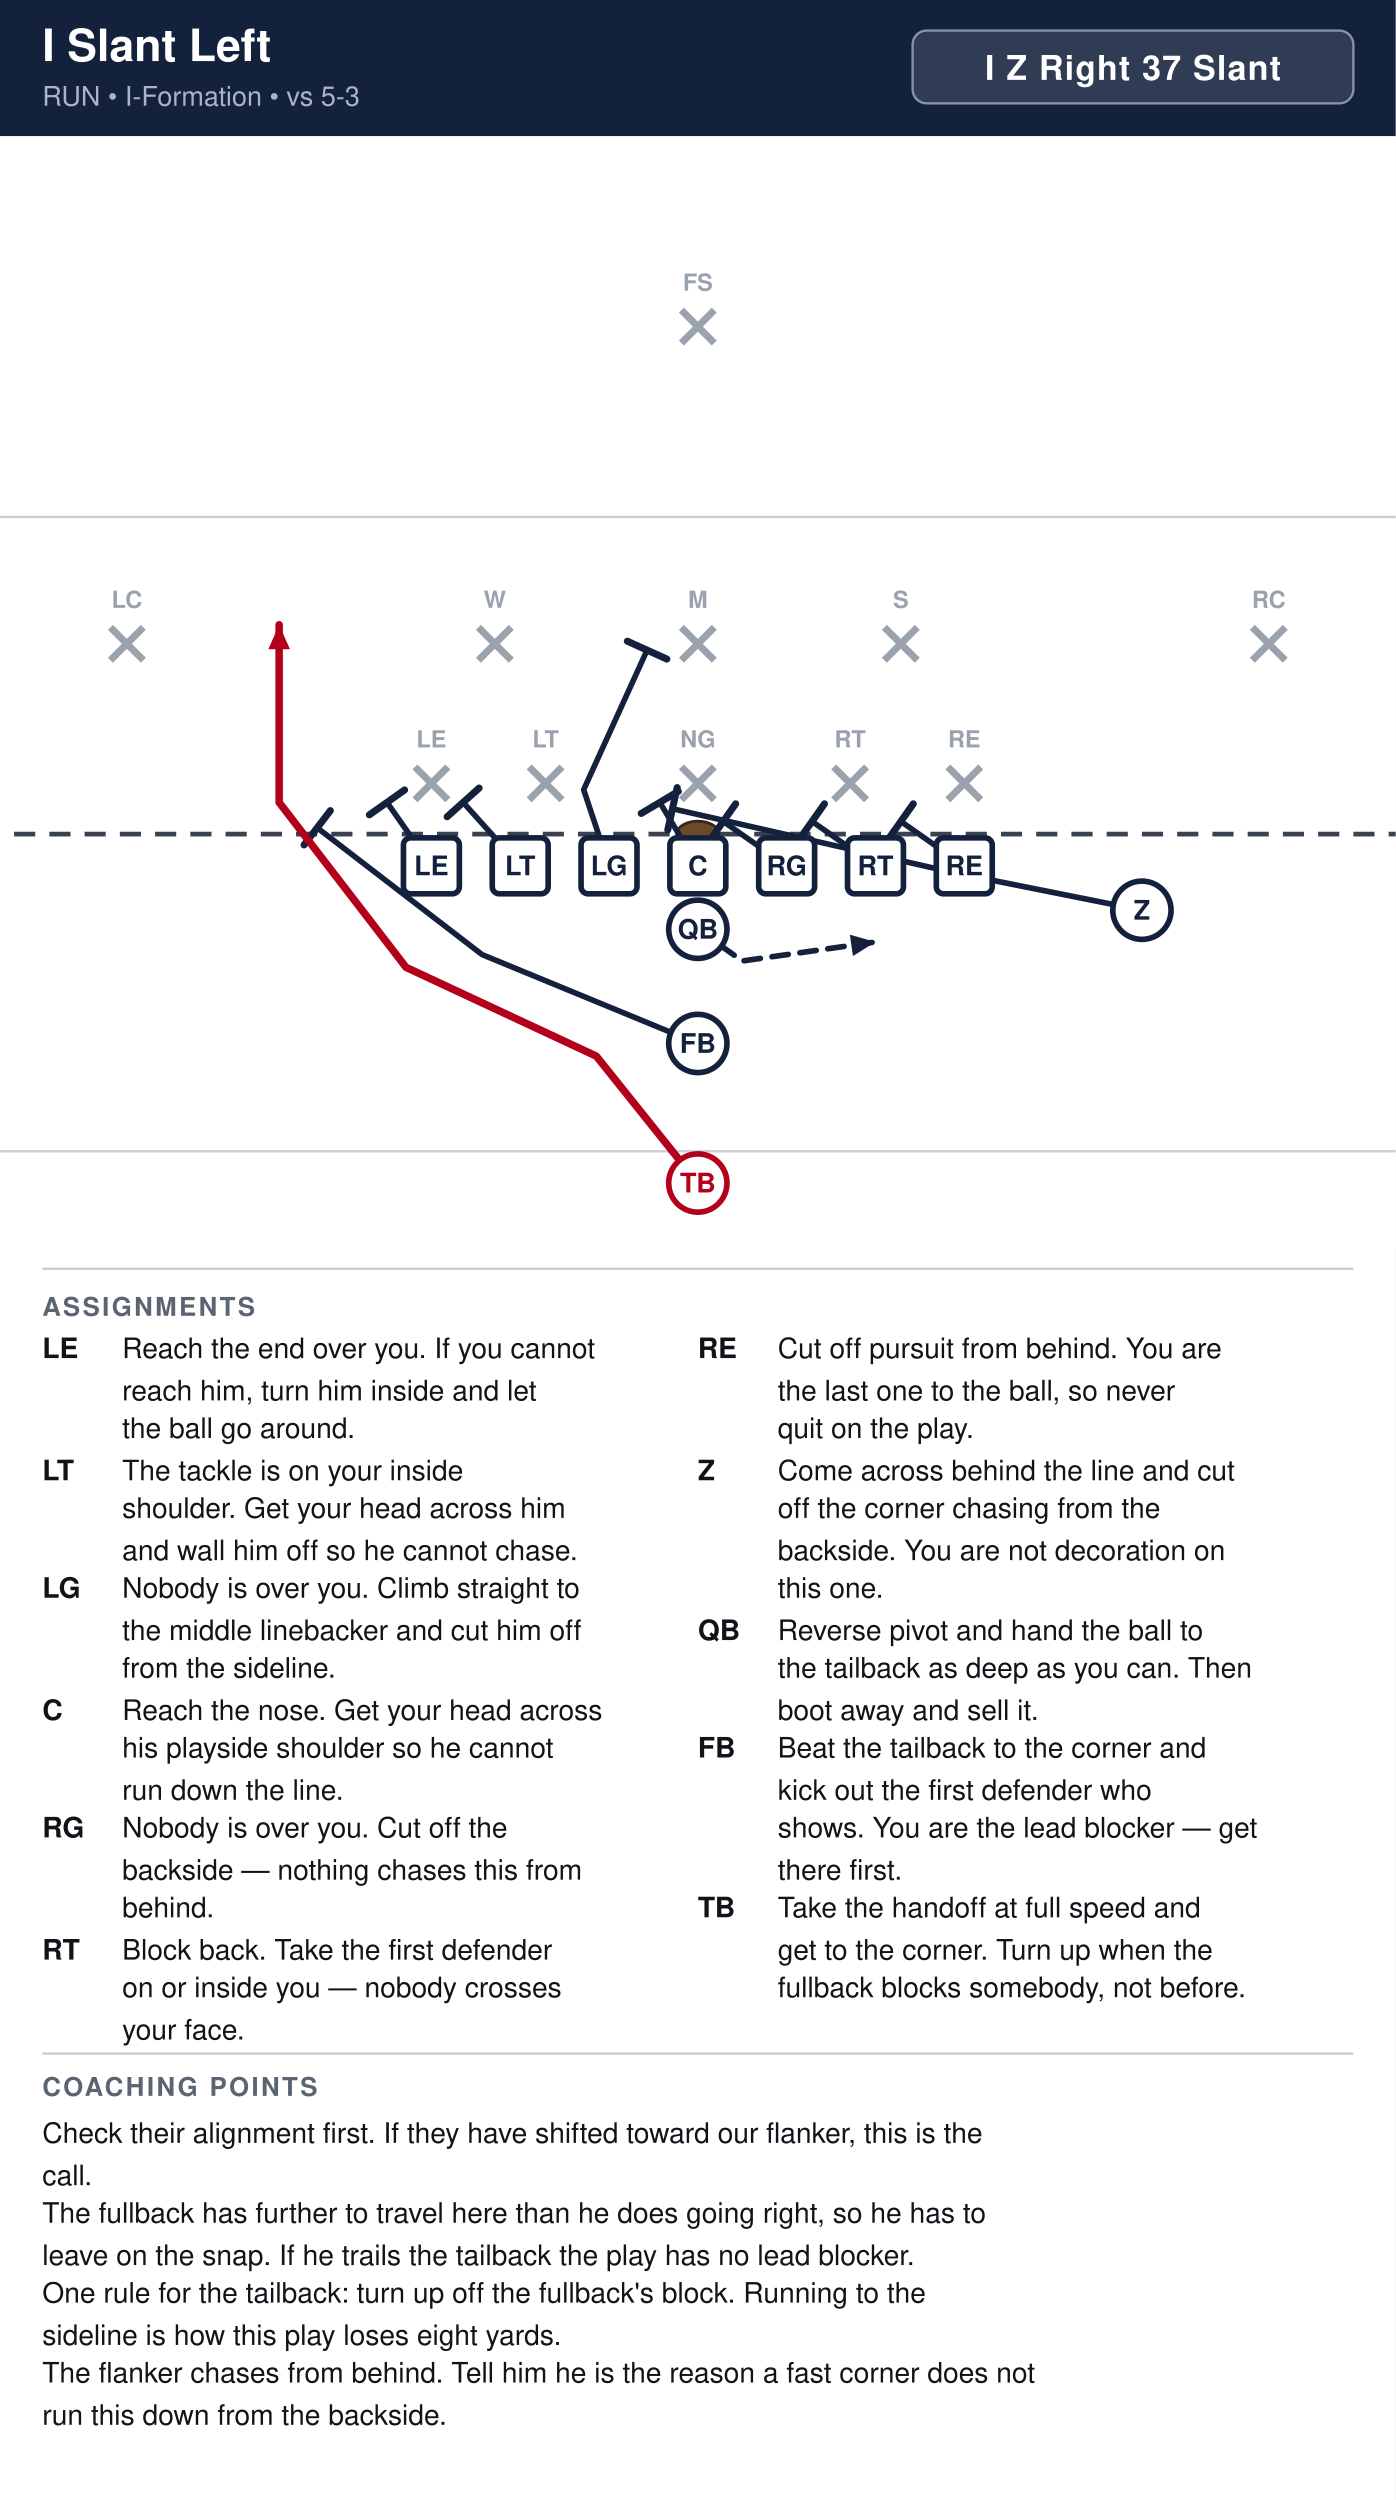
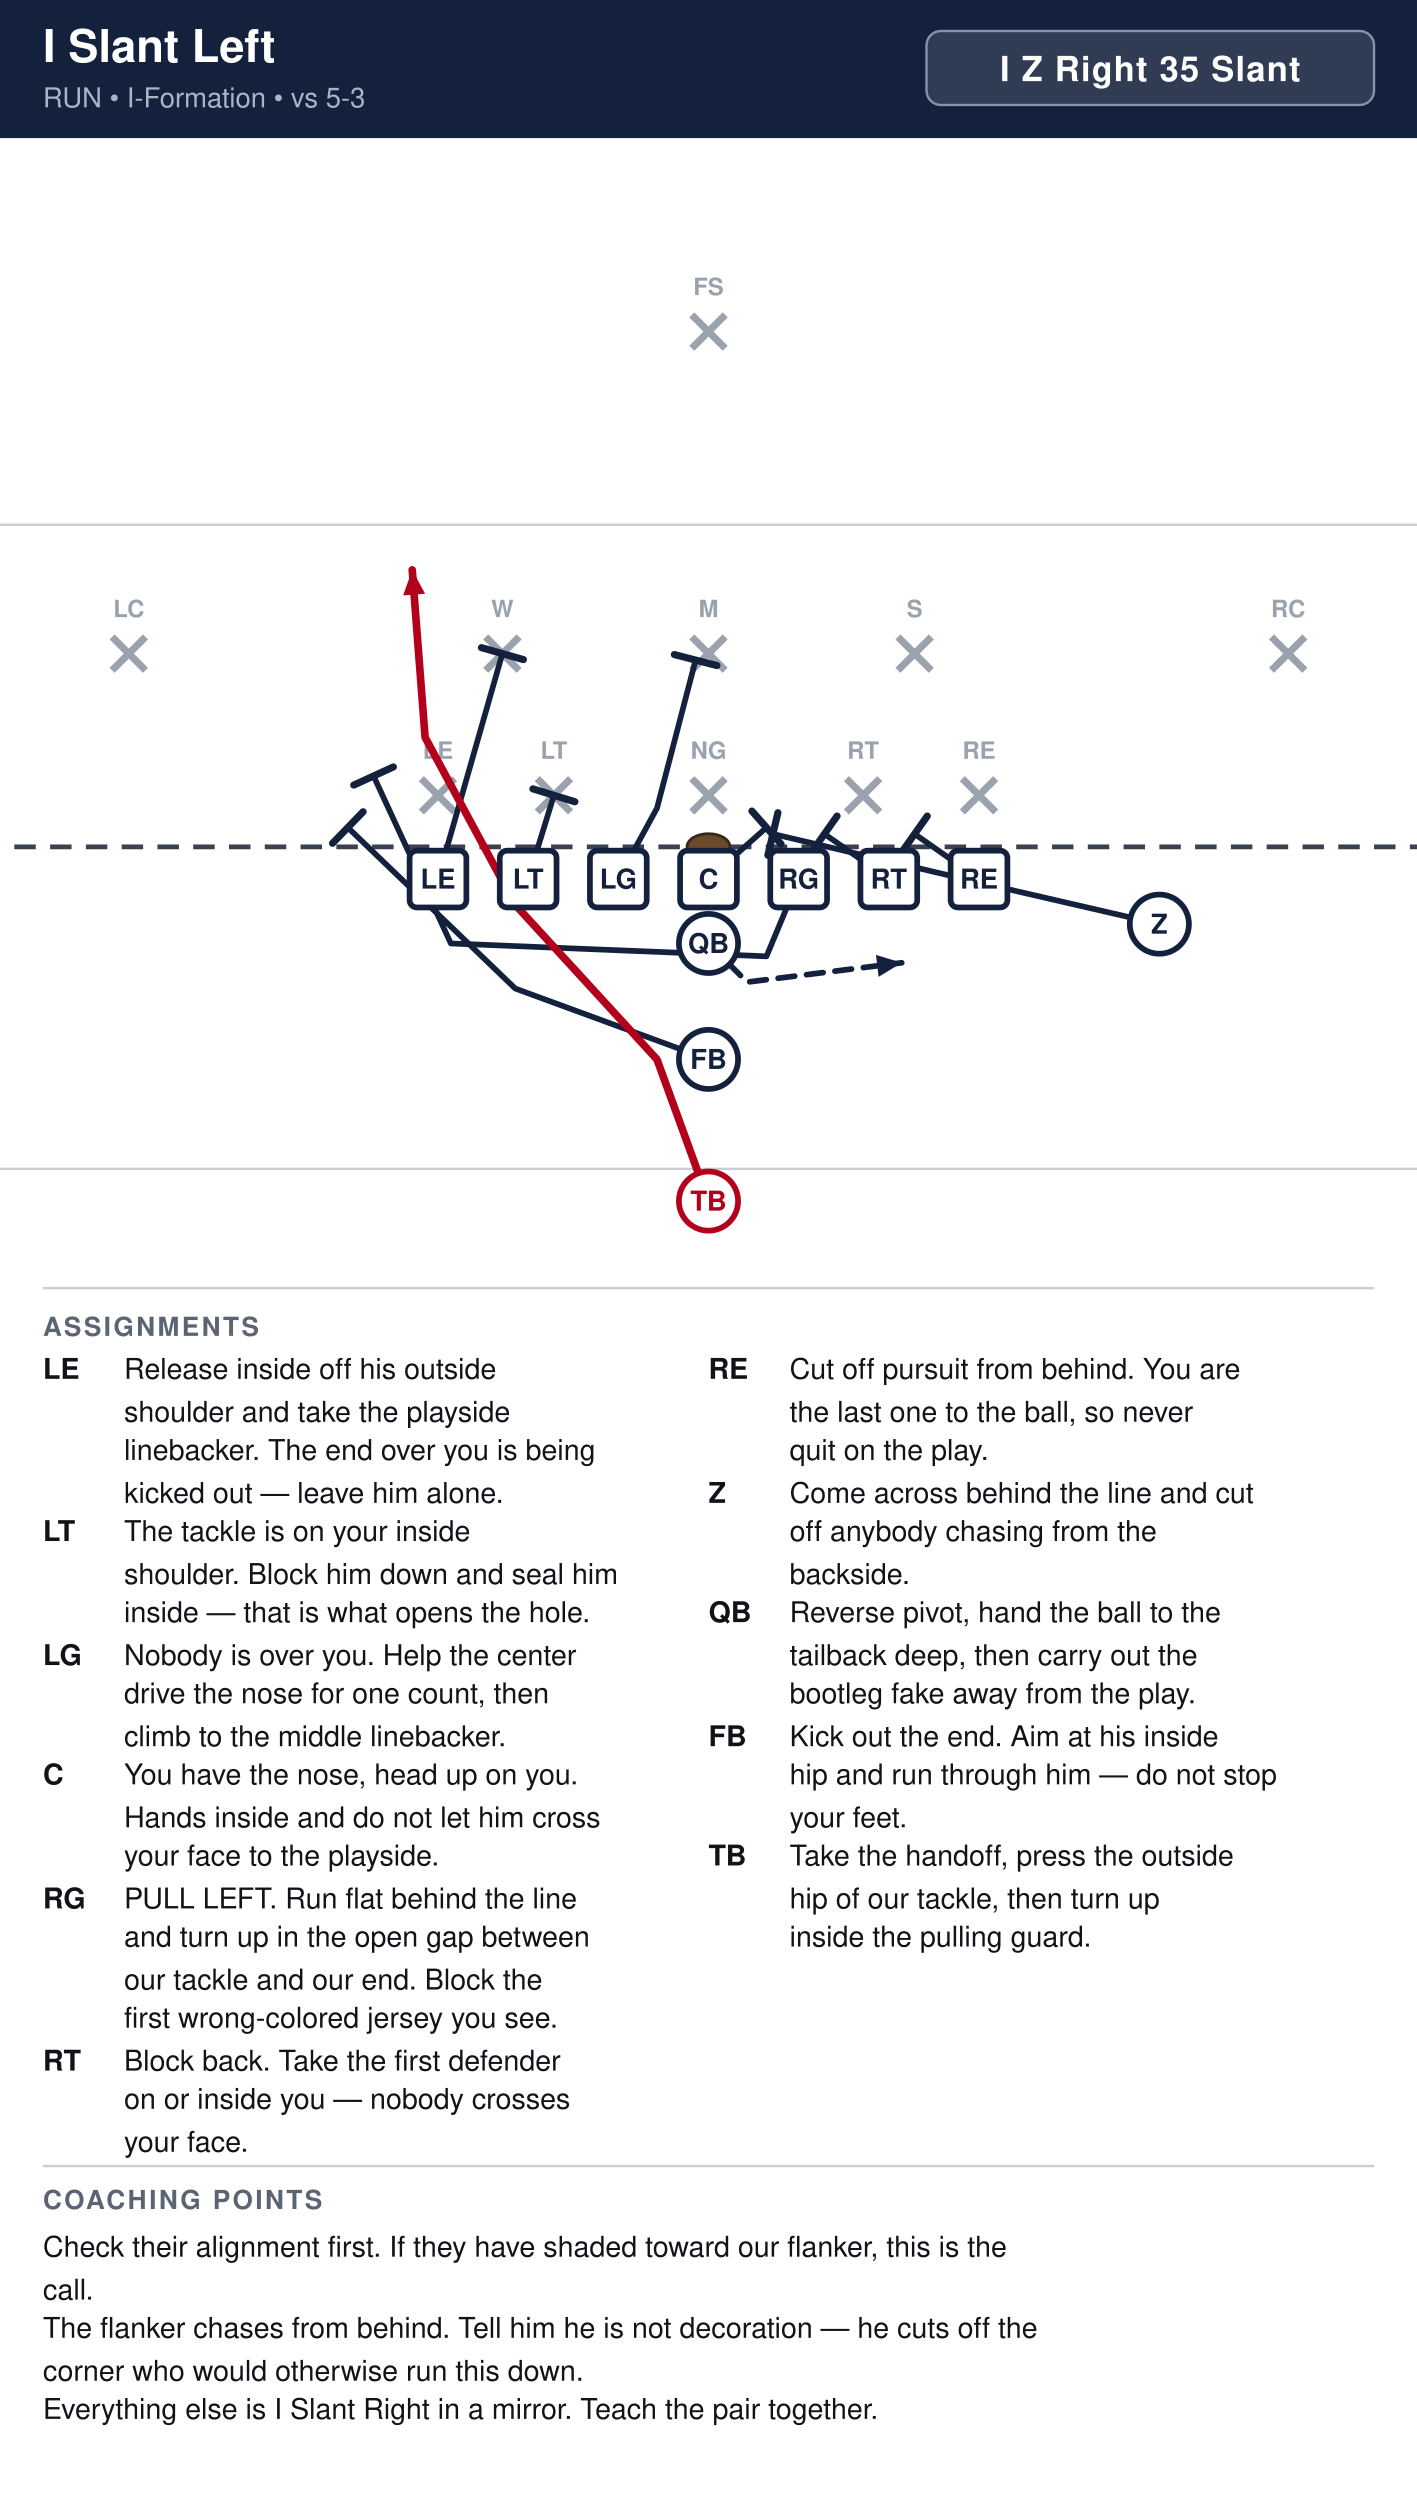
- <svg xmlns="http://www.w3.org/2000/svg" width="594" height="1064" viewBox="0 0 594 1064" font-family="Segoe UI, Helvetica, Arial, sans-serif">
+ <svg xmlns="http://www.w3.org/2000/svg" width="594" height="1048" viewBox="0 0 594 1048" font-family="Segoe UI, Helvetica, Arial, sans-serif">
  <rect width="100%" height="100%" fill="#ffffff" />
  <rect x="0" y="0" width="594" height="58" fill="#14213d" />
  <text x="18" y="26" font-size="19" font-weight="700" fill="#ffffff">I Slant Left</text>
  <text x="18" y="45" font-size="11.5" fill="#a9b4c7">RUN  •  I-Formation  •  vs 5-3</text>
  <rect x="388.4" y="13" width="187.6" height="31" rx="6" fill="#ffffff" fill-opacity="0.12" stroke="#8593ad" stroke-width="1" />
-   <text x="482.2" y="34" text-anchor="middle" font-size="14.5" font-weight="700" fill="#ffffff" letter-spacing="0.5">I Z Right 37 Slant</text>
+   <text x="482.2" y="34" text-anchor="middle" font-size="14.5" font-weight="700" fill="#ffffff" letter-spacing="0.5">I Z Right 35 Slant</text>
  <clipPath id="fieldclip">
    <rect x="0" y="58" width="594" height="472" />
  </clipPath>
  <g clip-path="url(#fieldclip)">
    <g transform="translate(-54.0,31.0)">
      <rect x="0" y="0" width="702" height="513" fill="#ffffff" />
      <line x1="0" y1="459.0" x2="702" y2="459.0" stroke="#c8cdd6" stroke-width="1" />
      <line x1="0" y1="189.0" x2="702" y2="189.0" stroke="#c8cdd6" stroke-width="1" />
      <line x1="0" y1="324.0" x2="702" y2="324.0" stroke="#3a4150" stroke-width="2" stroke-dasharray="9 6" />
      <ellipse cx="351.0" cy="324.0" rx="9" ry="5.5" fill="#6b4a2b" stroke="#3a2716" stroke-width="1.2" />
      <line x1="230.6" y1="295.4" x2="244.6" y2="309.4" stroke="#9aa2ae" stroke-width="3" />
      <line x1="244.6" y1="295.4" x2="230.6" y2="309.4" stroke="#9aa2ae" stroke-width="3" />
      <text x="237.6" y="287.1" text-anchor="middle" font-size="10" fill="#9aa2ae" font-weight="600">LE</text>
      <line x1="279.2" y1="295.4" x2="293.2" y2="309.4" stroke="#9aa2ae" stroke-width="3" />
      <line x1="293.2" y1="295.4" x2="279.2" y2="309.4" stroke="#9aa2ae" stroke-width="3" />
      <text x="286.2" y="287.1" text-anchor="middle" font-size="10" fill="#9aa2ae" font-weight="600">LT</text>
      <line x1="344.0" y1="295.4" x2="358.0" y2="309.4" stroke="#9aa2ae" stroke-width="3" />
      <line x1="358.0" y1="295.4" x2="344.0" y2="309.4" stroke="#9aa2ae" stroke-width="3" />
      <text x="351.0" y="287.1" text-anchor="middle" font-size="10" fill="#9aa2ae" font-weight="600">NG</text>
      <line x1="408.8" y1="295.4" x2="422.8" y2="309.4" stroke="#9aa2ae" stroke-width="3" />
      <line x1="422.8" y1="295.4" x2="408.8" y2="309.4" stroke="#9aa2ae" stroke-width="3" />
      <text x="415.8" y="287.1" text-anchor="middle" font-size="10" fill="#9aa2ae" font-weight="600">RT</text>
      <line x1="457.4" y1="295.4" x2="471.4" y2="309.4" stroke="#9aa2ae" stroke-width="3" />
      <line x1="471.4" y1="295.4" x2="457.4" y2="309.4" stroke="#9aa2ae" stroke-width="3" />
      <text x="464.4" y="287.1" text-anchor="middle" font-size="10" fill="#9aa2ae" font-weight="600">RE</text>
      <line x1="257.6" y1="236.0" x2="271.6" y2="250.0" stroke="#9aa2ae" stroke-width="3" />
      <line x1="271.6" y1="236.0" x2="257.6" y2="250.0" stroke="#9aa2ae" stroke-width="3" />
      <text x="264.6" y="227.7" text-anchor="middle" font-size="10" fill="#9aa2ae" font-weight="600">W</text>
      <line x1="344.0" y1="236.0" x2="358.0" y2="250.0" stroke="#9aa2ae" stroke-width="3" />
      <line x1="358.0" y1="236.0" x2="344.0" y2="250.0" stroke="#9aa2ae" stroke-width="3" />
      <text x="351.0" y="227.7" text-anchor="middle" font-size="10" fill="#9aa2ae" font-weight="600">M</text>
      <line x1="430.4" y1="236.0" x2="444.4" y2="250.0" stroke="#9aa2ae" stroke-width="3" />
      <line x1="444.4" y1="236.0" x2="430.4" y2="250.0" stroke="#9aa2ae" stroke-width="3" />
      <text x="437.4" y="227.7" text-anchor="middle" font-size="10" fill="#9aa2ae" font-weight="600">S</text>
      <line x1="101.0" y1="236.0" x2="115.0" y2="250.0" stroke="#9aa2ae" stroke-width="3" />
      <line x1="115.0" y1="236.0" x2="101.0" y2="250.0" stroke="#9aa2ae" stroke-width="3" />
      <text x="108.0" y="227.7" text-anchor="middle" font-size="10" fill="#9aa2ae" font-weight="600">LC</text>
      <line x1="587.0" y1="236.0" x2="601.0" y2="250.0" stroke="#9aa2ae" stroke-width="3" />
      <line x1="601.0" y1="236.0" x2="587.0" y2="250.0" stroke="#9aa2ae" stroke-width="3" />
      <text x="594.0" y="227.7" text-anchor="middle" font-size="10" fill="#9aa2ae" font-weight="600">RC</text>
      <line x1="344.0" y1="101.0" x2="358.0" y2="115.0" stroke="#9aa2ae" stroke-width="3" />
      <line x1="358.0" y1="101.0" x2="344.0" y2="115.0" stroke="#9aa2ae" stroke-width="3" />
      <text x="351.0" y="92.7" text-anchor="middle" font-size="10" fill="#9aa2ae" font-weight="600">FS</text>
      <path d="M464.4,337.5 L437.4,318.6" fill="none" stroke="#14213d" stroke-width="2.4" stroke-linecap="round" stroke-linejoin="round" />
      <line x1="432.1" y1="326.1" x2="442.7" y2="311.1" stroke="#14213d" stroke-width="3.0" stroke-linecap="round" />
      <path d="M426.6,337.5 L399.6,318.6" fill="none" stroke="#14213d" stroke-width="2.4" stroke-linecap="round" stroke-linejoin="round" />
      <line x1="394.3" y1="326.1" x2="404.9" y2="311.1" stroke="#14213d" stroke-width="3.0" stroke-linecap="round" />
-       <path d="M388.8,337.5 L361.8,318.6" fill="none" stroke="#14213d" stroke-width="2.4" stroke-linecap="round" stroke-linejoin="round" />
-       <line x1="356.5" y1="326.1" x2="367.1" y2="311.1" stroke="#14213d" stroke-width="3.0" stroke-linecap="round" />
-       <path d="M351.0,337.5 L334.8,310.5" fill="none" stroke="#14213d" stroke-width="2.4" stroke-linecap="round" stroke-linejoin="round" />
-       <line x1="326.9" y1="315.2" x2="342.7" y2="305.8" stroke="#14213d" stroke-width="3.0" stroke-linecap="round" />
-       <path d="M313.2,337.5 L302.4,305.1 L329.4,245.7" fill="none" stroke="#14213d" stroke-width="2.4" stroke-linecap="round" stroke-linejoin="round" />
-       <line x1="321.0" y1="241.9" x2="337.8" y2="249.5" stroke="#14213d" stroke-width="3.0" stroke-linecap="round" />
-       <path d="M275.4,337.5 L251.1,310.5" fill="none" stroke="#14213d" stroke-width="2.4" stroke-linecap="round" stroke-linejoin="round" />
-       <line x1="244.3" y1="316.6" x2="257.9" y2="304.4" stroke="#14213d" stroke-width="3.0" stroke-linecap="round" />
-       <path d="M237.6,337.5 L218.7,310.5" fill="none" stroke="#14213d" stroke-width="2.4" stroke-linecap="round" stroke-linejoin="round" />
-       <line x1="211.2" y1="315.8" x2="226.2" y2="305.2" stroke="#14213d" stroke-width="3.0" stroke-linecap="round" />
-       <path d="M540.0,356.4 L459.0,340.2 L340.2,313.2" fill="none" stroke="#14213d" stroke-width="2.4" stroke-linecap="round" stroke-linejoin="round" />
-       <line x1="338.2" y1="322.2" x2="342.2" y2="304.2" stroke="#14213d" stroke-width="3.0" stroke-linecap="round" />
-       <path d="M351.0,364.5 L369.9,378.0 L426.6,369.9" fill="none" stroke="#14213d" stroke-width="2.4" stroke-linecap="round" stroke-linejoin="round" stroke-dasharray="7 5" />
-       <polygon points="426.6,369.9 417.0,375.9 415.7,366.8" fill="#14213d" />
-       <path d="M351.0,413.1 L259.2,375.3 L189.0,321.3" fill="none" stroke="#14213d" stroke-width="2.4" stroke-linecap="round" stroke-linejoin="round" />
-       <line x1="183.4" y1="328.6" x2="194.6" y2="314.0" stroke="#14213d" stroke-width="3.0" stroke-linecap="round" />
-       <path d="M351.0,472.5 L307.8,418.5 L226.8,380.7 L172.8,310.5 L172.8,234.9" fill="none" stroke="#b3001b" stroke-width="3.2" stroke-linecap="round" stroke-linejoin="round" />
-       <polygon points="172.8,234.9 177.4,245.3 168.2,245.3" fill="#b3001b" />
+       <path d="M388.8,337.5 L375.3,369.9 L243.0,364.5 L210.6,294.3" fill="none" stroke="#14213d" stroke-width="2.4" stroke-linecap="round" stroke-linejoin="round" />
+       <line x1="202.3" y1="298.1" x2="218.9" y2="290.5" stroke="#14213d" stroke-width="3.0" stroke-linecap="round" />
+       <path d="M351.0,337.5 L375.3,315.9" fill="none" stroke="#14213d" stroke-width="2.4" stroke-linecap="round" stroke-linejoin="round" />
+       <line x1="369.2" y1="309.0" x2="381.4" y2="322.8" stroke="#14213d" stroke-width="3.0" stroke-linecap="round" />
+       <path d="M313.2,337.5 L329.4,307.8 L345.6,245.7" fill="none" stroke="#14213d" stroke-width="2.4" stroke-linecap="round" stroke-linejoin="round" />
+       <line x1="336.7" y1="243.4" x2="354.5" y2="248.0" stroke="#14213d" stroke-width="3.0" stroke-linecap="round" />
+       <path d="M275.4,337.5 L286.2,302.4" fill="none" stroke="#14213d" stroke-width="2.4" stroke-linecap="round" stroke-linejoin="round" />
+       <line x1="277.4" y1="299.7" x2="295.0" y2="305.1" stroke="#14213d" stroke-width="3.0" stroke-linecap="round" />
+       <path d="M237.6,337.5 L264.6,243.0" fill="none" stroke="#14213d" stroke-width="2.4" stroke-linecap="round" stroke-linejoin="round" />
+       <line x1="255.8" y1="240.5" x2="273.4" y2="245.5" stroke="#14213d" stroke-width="3.0" stroke-linecap="round" />
+       <path d="M540.0,356.4 L469.8,340.2 L378.0,318.6" fill="none" stroke="#14213d" stroke-width="2.4" stroke-linecap="round" stroke-linejoin="round" />
+       <line x1="375.9" y1="327.5" x2="380.1" y2="309.7" stroke="#14213d" stroke-width="3.0" stroke-linecap="round" />
+       <path d="M351.0,364.5 L367.2,380.7 L432.0,372.6" fill="none" stroke="#14213d" stroke-width="2.4" stroke-linecap="round" stroke-linejoin="round" stroke-dasharray="7 5" />
+       <polygon points="432.0,372.6 422.3,378.5 421.2,369.3" fill="#14213d" />
+       <path d="M351.0,413.1 L270.0,383.4 L199.8,315.9" fill="none" stroke="#14213d" stroke-width="2.4" stroke-linecap="round" stroke-linejoin="round" />
+       <line x1="193.4" y1="322.5" x2="206.2" y2="309.3" stroke="#14213d" stroke-width="3.0" stroke-linecap="round" />
+       <path d="M351.0,472.5 L329.4,413.1 L270.0,348.3 L232.2,278.1 L226.8,207.9" fill="none" stroke="#b3001b" stroke-width="3.2" stroke-linecap="round" stroke-linejoin="round" />
+       <polygon points="226.8,207.9 232.2,217.9 223.0,218.6" fill="#b3001b" />
      <rect x="225.7" y="325.6" width="23.8" height="23.8" rx="3" fill="#ffffff" stroke="#14213d" stroke-width="2.4" />
      <text x="237.6" y="341.5" text-anchor="middle" font-size="11.5" font-weight="700" fill="#14213d">LE</text>
      <rect x="263.5" y="325.6" width="23.8" height="23.8" rx="3" fill="#ffffff" stroke="#14213d" stroke-width="2.4" />
      <text x="275.4" y="341.5" text-anchor="middle" font-size="11.5" font-weight="700" fill="#14213d">LT</text>
      <rect x="301.3" y="325.6" width="23.8" height="23.8" rx="3" fill="#ffffff" stroke="#14213d" stroke-width="2.4" />
      <text x="313.2" y="341.5" text-anchor="middle" font-size="11.5" font-weight="700" fill="#14213d">LG</text>
      <rect x="339.1" y="325.6" width="23.8" height="23.8" rx="3" fill="#ffffff" stroke="#14213d" stroke-width="2.4" />
      <text x="351.0" y="341.5" text-anchor="middle" font-size="11.5" font-weight="700" fill="#14213d">C</text>
      <rect x="376.9" y="325.6" width="23.8" height="23.8" rx="3" fill="#ffffff" stroke="#14213d" stroke-width="2.4" />
      <text x="388.8" y="341.5" text-anchor="middle" font-size="11.5" font-weight="700" fill="#14213d">RG</text>
      <rect x="414.7" y="325.6" width="23.8" height="23.8" rx="3" fill="#ffffff" stroke="#14213d" stroke-width="2.4" />
      <text x="426.6" y="341.5" text-anchor="middle" font-size="11.5" font-weight="700" fill="#14213d">RT</text>
      <rect x="452.5" y="325.6" width="23.8" height="23.8" rx="3" fill="#ffffff" stroke="#14213d" stroke-width="2.4" />
      <text x="464.4" y="341.5" text-anchor="middle" font-size="11.5" font-weight="700" fill="#14213d">RE</text>
      <circle cx="540.0" cy="356.4" r="12.4" fill="#ffffff" stroke="#14213d" stroke-width="2.4" />
      <text x="540.0" y="360.4" text-anchor="middle" font-size="11.5" font-weight="700" fill="#14213d">Z</text>
      <circle cx="351.0" cy="364.5" r="12.4" fill="#ffffff" stroke="#14213d" stroke-width="2.4" />
      <text x="351.0" y="368.5" text-anchor="middle" font-size="11.5" font-weight="700" fill="#14213d">QB</text>
      <circle cx="351.0" cy="413.1" r="12.4" fill="#ffffff" stroke="#14213d" stroke-width="2.4" />
      <text x="351.0" y="417.1" text-anchor="middle" font-size="11.5" font-weight="700" fill="#14213d">FB</text>
      <circle cx="351.0" cy="472.5" r="12.4" fill="#ffffff" stroke="#b3001b" stroke-width="2.4" />
      <text x="351.0" y="476.5" text-anchor="middle" font-size="11.5" font-weight="700" fill="#b3001b">TB</text>
    </g>
  </g>
  <line x1="18" y1="540" x2="576" y2="540" stroke="#c8cdd6" stroke-width="1" />
  <text x="18" y="560" font-size="11" font-weight="700" fill="#5b6472" letter-spacing="1">ASSIGNMENTS</text>
  <text x="18" y="578" font-size="12" font-weight="700" fill="#111318">LE</text>
-   <text x="52" y="578" font-size="12" fill="#111318">Reach the end over you. If you cannot</text>
-   <text x="52" y="596" font-size="12" fill="#111318">reach him, turn him inside and let</text>
-   <text x="52" y="612" font-size="12" fill="#111318">the ball go around.</text>
-   <text x="18" y="630" font-size="12" font-weight="700" fill="#111318">LT</text>
-   <text x="52" y="630" font-size="12" fill="#111318">The tackle is on your inside</text>
-   <text x="52" y="646" font-size="12" fill="#111318">shoulder. Get your head across him</text>
-   <text x="52" y="664" font-size="12" fill="#111318">and wall him off so he cannot chase.</text>
-   <text x="18" y="680" font-size="12" font-weight="700" fill="#111318">LG</text>
-   <text x="52" y="680" font-size="12" fill="#111318">Nobody is over you. Climb straight to</text>
-   <text x="52" y="698" font-size="12" fill="#111318">the middle linebacker and cut him off</text>
-   <text x="52" y="714" font-size="12" fill="#111318">from the sideline.</text>
-   <text x="18" y="732" font-size="12" font-weight="700" fill="#111318">C</text>
-   <text x="52" y="732" font-size="12" fill="#111318">Reach the nose. Get your head across</text>
-   <text x="52" y="748" font-size="12" fill="#111318">his playside shoulder so he cannot</text>
-   <text x="52" y="766" font-size="12" fill="#111318">run down the line.</text>
-   <text x="18" y="782" font-size="12" font-weight="700" fill="#111318">RG</text>
-   <text x="52" y="782" font-size="12" fill="#111318">Nobody is over you. Cut off the</text>
-   <text x="52" y="800" font-size="12" fill="#111318">backside — nothing chases this from</text>
-   <text x="52" y="816" font-size="12" fill="#111318">behind.</text>
-   <text x="18" y="834" font-size="12" font-weight="700" fill="#111318">RT</text>
-   <text x="52" y="834" font-size="12" fill="#111318">Block back. Take the first defender</text>
-   <text x="52" y="850" font-size="12" fill="#111318">on or inside you — nobody crosses</text>
-   <text x="52" y="868" font-size="12" fill="#111318">your face.</text>
+   <text x="52" y="578" font-size="12" fill="#111318">Release inside off his outside</text>
+   <text x="52" y="596" font-size="12" fill="#111318">shoulder and take the playside</text>
+   <text x="52" y="612" font-size="12" fill="#111318">linebacker. The end over you is being</text>
+   <text x="52" y="630" font-size="12" fill="#111318">kicked out — leave him alone.</text>
+   <text x="18" y="646" font-size="12" font-weight="700" fill="#111318">LT</text>
+   <text x="52" y="646" font-size="12" fill="#111318">The tackle is on your inside</text>
+   <text x="52" y="664" font-size="12" fill="#111318">shoulder. Block him down and seal him</text>
+   <text x="52" y="680" font-size="12" fill="#111318">inside — that is what opens the hole.</text>
+   <text x="18" y="698" font-size="12" font-weight="700" fill="#111318">LG</text>
+   <text x="52" y="698" font-size="12" fill="#111318">Nobody is over you. Help the center</text>
+   <text x="52" y="714" font-size="12" fill="#111318">drive the nose for one count, then</text>
+   <text x="52" y="732" font-size="12" fill="#111318">climb to the middle linebacker.</text>
+   <text x="18" y="748" font-size="12" font-weight="700" fill="#111318">C</text>
+   <text x="52" y="748" font-size="12" fill="#111318">You have the nose, head up on you.</text>
+   <text x="52" y="766" font-size="12" fill="#111318">Hands inside and do not let him cross</text>
+   <text x="52" y="782" font-size="12" fill="#111318">your face to the playside.</text>
+   <text x="18" y="800" font-size="12" font-weight="700" fill="#111318">RG</text>
+   <text x="52" y="800" font-size="12" fill="#111318">PULL LEFT. Run flat behind the line</text>
+   <text x="52" y="816" font-size="12" fill="#111318">and turn up in the open gap between</text>
+   <text x="52" y="834" font-size="12" fill="#111318">our tackle and our end. Block the</text>
+   <text x="52" y="850" font-size="12" fill="#111318">first wrong-colored jersey you see.</text>
+   <text x="18" y="868" font-size="12" font-weight="700" fill="#111318">RT</text>
+   <text x="52" y="868" font-size="12" fill="#111318">Block back. Take the first defender</text>
+   <text x="52" y="884" font-size="12" fill="#111318">on or inside you — nobody crosses</text>
+   <text x="52" y="902" font-size="12" fill="#111318">your face.</text>
  <text x="297" y="578" font-size="12" font-weight="700" fill="#111318">RE</text>
  <text x="331" y="578" font-size="12" fill="#111318">Cut off pursuit from behind. You are</text>
  <text x="331" y="596" font-size="12" fill="#111318">the last one to the ball, so never</text>
  <text x="331" y="612" font-size="12" fill="#111318">quit on the play.</text>
  <text x="297" y="630" font-size="12" font-weight="700" fill="#111318">Z</text>
  <text x="331" y="630" font-size="12" fill="#111318">Come across behind the line and cut</text>
-   <text x="331" y="646" font-size="12" fill="#111318">off the corner chasing from the</text>
-   <text x="331" y="664" font-size="12" fill="#111318">backside. You are not decoration on</text>
-   <text x="331" y="680" font-size="12" fill="#111318">this one.</text>
-   <text x="297" y="698" font-size="12" font-weight="700" fill="#111318">QB</text>
-   <text x="331" y="698" font-size="12" fill="#111318">Reverse pivot and hand the ball to</text>
-   <text x="331" y="714" font-size="12" fill="#111318">the tailback as deep as you can. Then</text>
-   <text x="331" y="732" font-size="12" fill="#111318">boot away and sell it.</text>
-   <text x="297" y="748" font-size="12" font-weight="700" fill="#111318">FB</text>
-   <text x="331" y="748" font-size="12" fill="#111318">Beat the tailback to the corner and</text>
-   <text x="331" y="766" font-size="12" fill="#111318">kick out the first defender who</text>
-   <text x="331" y="782" font-size="12" fill="#111318">shows. You are the lead blocker — get</text>
-   <text x="331" y="800" font-size="12" fill="#111318">there first.</text>
-   <text x="297" y="816" font-size="12" font-weight="700" fill="#111318">TB</text>
-   <text x="331" y="816" font-size="12" fill="#111318">Take the handoff at full speed and</text>
-   <text x="331" y="834" font-size="12" fill="#111318">get to the corner. Turn up when the</text>
-   <text x="331" y="850" font-size="12" fill="#111318">fullback blocks somebody, not before.</text>
-   <line x1="18" y1="874" x2="576" y2="874" stroke="#c8cdd6" stroke-width="1" />
-   <text x="18" y="892" font-size="11" font-weight="700" fill="#5b6472" letter-spacing="1">COACHING POINTS</text>
-   <text x="18" y="912" font-size="12" fill="#111318">Check their alignment first. If they have shifted toward our flanker, this is the</text>
-   <text x="18" y="930" font-size="12" fill="#111318">call.</text>
-   <text x="18" y="946" font-size="12" fill="#111318">The fullback has further to travel here than he does going right, so he has to</text>
-   <text x="18" y="964" font-size="12" fill="#111318">leave on the snap. If he trails the tailback the play has no lead blocker.</text>
-   <text x="18" y="980" font-size="12" fill="#111318">One rule for the tailback: turn up off the fullback's block. Running to the</text>
-   <text x="18" y="998" font-size="12" fill="#111318">sideline is how this play loses eight yards.</text>
-   <text x="18" y="1014" font-size="12" fill="#111318">The flanker chases from behind. Tell him he is the reason a fast corner does not</text>
-   <text x="18" y="1032" font-size="12" fill="#111318">run this down from the backside.</text>
+   <text x="331" y="646" font-size="12" fill="#111318">off anybody chasing from the</text>
+   <text x="331" y="664" font-size="12" fill="#111318">backside.</text>
+   <text x="297" y="680" font-size="12" font-weight="700" fill="#111318">QB</text>
+   <text x="331" y="680" font-size="12" fill="#111318">Reverse pivot, hand the ball to the</text>
+   <text x="331" y="698" font-size="12" fill="#111318">tailback deep, then carry out the</text>
+   <text x="331" y="714" font-size="12" fill="#111318">bootleg fake away from the play.</text>
+   <text x="297" y="732" font-size="12" font-weight="700" fill="#111318">FB</text>
+   <text x="331" y="732" font-size="12" fill="#111318">Kick out the end. Aim at his inside</text>
+   <text x="331" y="748" font-size="12" fill="#111318">hip and run through him — do not stop</text>
+   <text x="331" y="766" font-size="12" fill="#111318">your feet.</text>
+   <text x="297" y="782" font-size="12" font-weight="700" fill="#111318">TB</text>
+   <text x="331" y="782" font-size="12" fill="#111318">Take the handoff, press the outside</text>
+   <text x="331" y="800" font-size="12" fill="#111318">hip of our tackle, then turn up</text>
+   <text x="331" y="816" font-size="12" fill="#111318">inside the pulling guard.</text>
+   <line x1="18" y1="908" x2="576" y2="908" stroke="#c8cdd6" stroke-width="1" />
+   <text x="18" y="926" font-size="11" font-weight="700" fill="#5b6472" letter-spacing="1">COACHING POINTS</text>
+   <text x="18" y="946" font-size="12" fill="#111318">Check their alignment first. If they have shaded toward our flanker, this is the</text>
+   <text x="18" y="964" font-size="12" fill="#111318">call.</text>
+   <text x="18" y="980" font-size="12" fill="#111318">The flanker chases from behind. Tell him he is not decoration — he cuts off the</text>
+   <text x="18" y="998" font-size="12" fill="#111318">corner who would otherwise run this down.</text>
+   <text x="18" y="1014" font-size="12" fill="#111318">Everything else is I Slant Right in a mirror. Teach the pair together.</text>
</svg>
